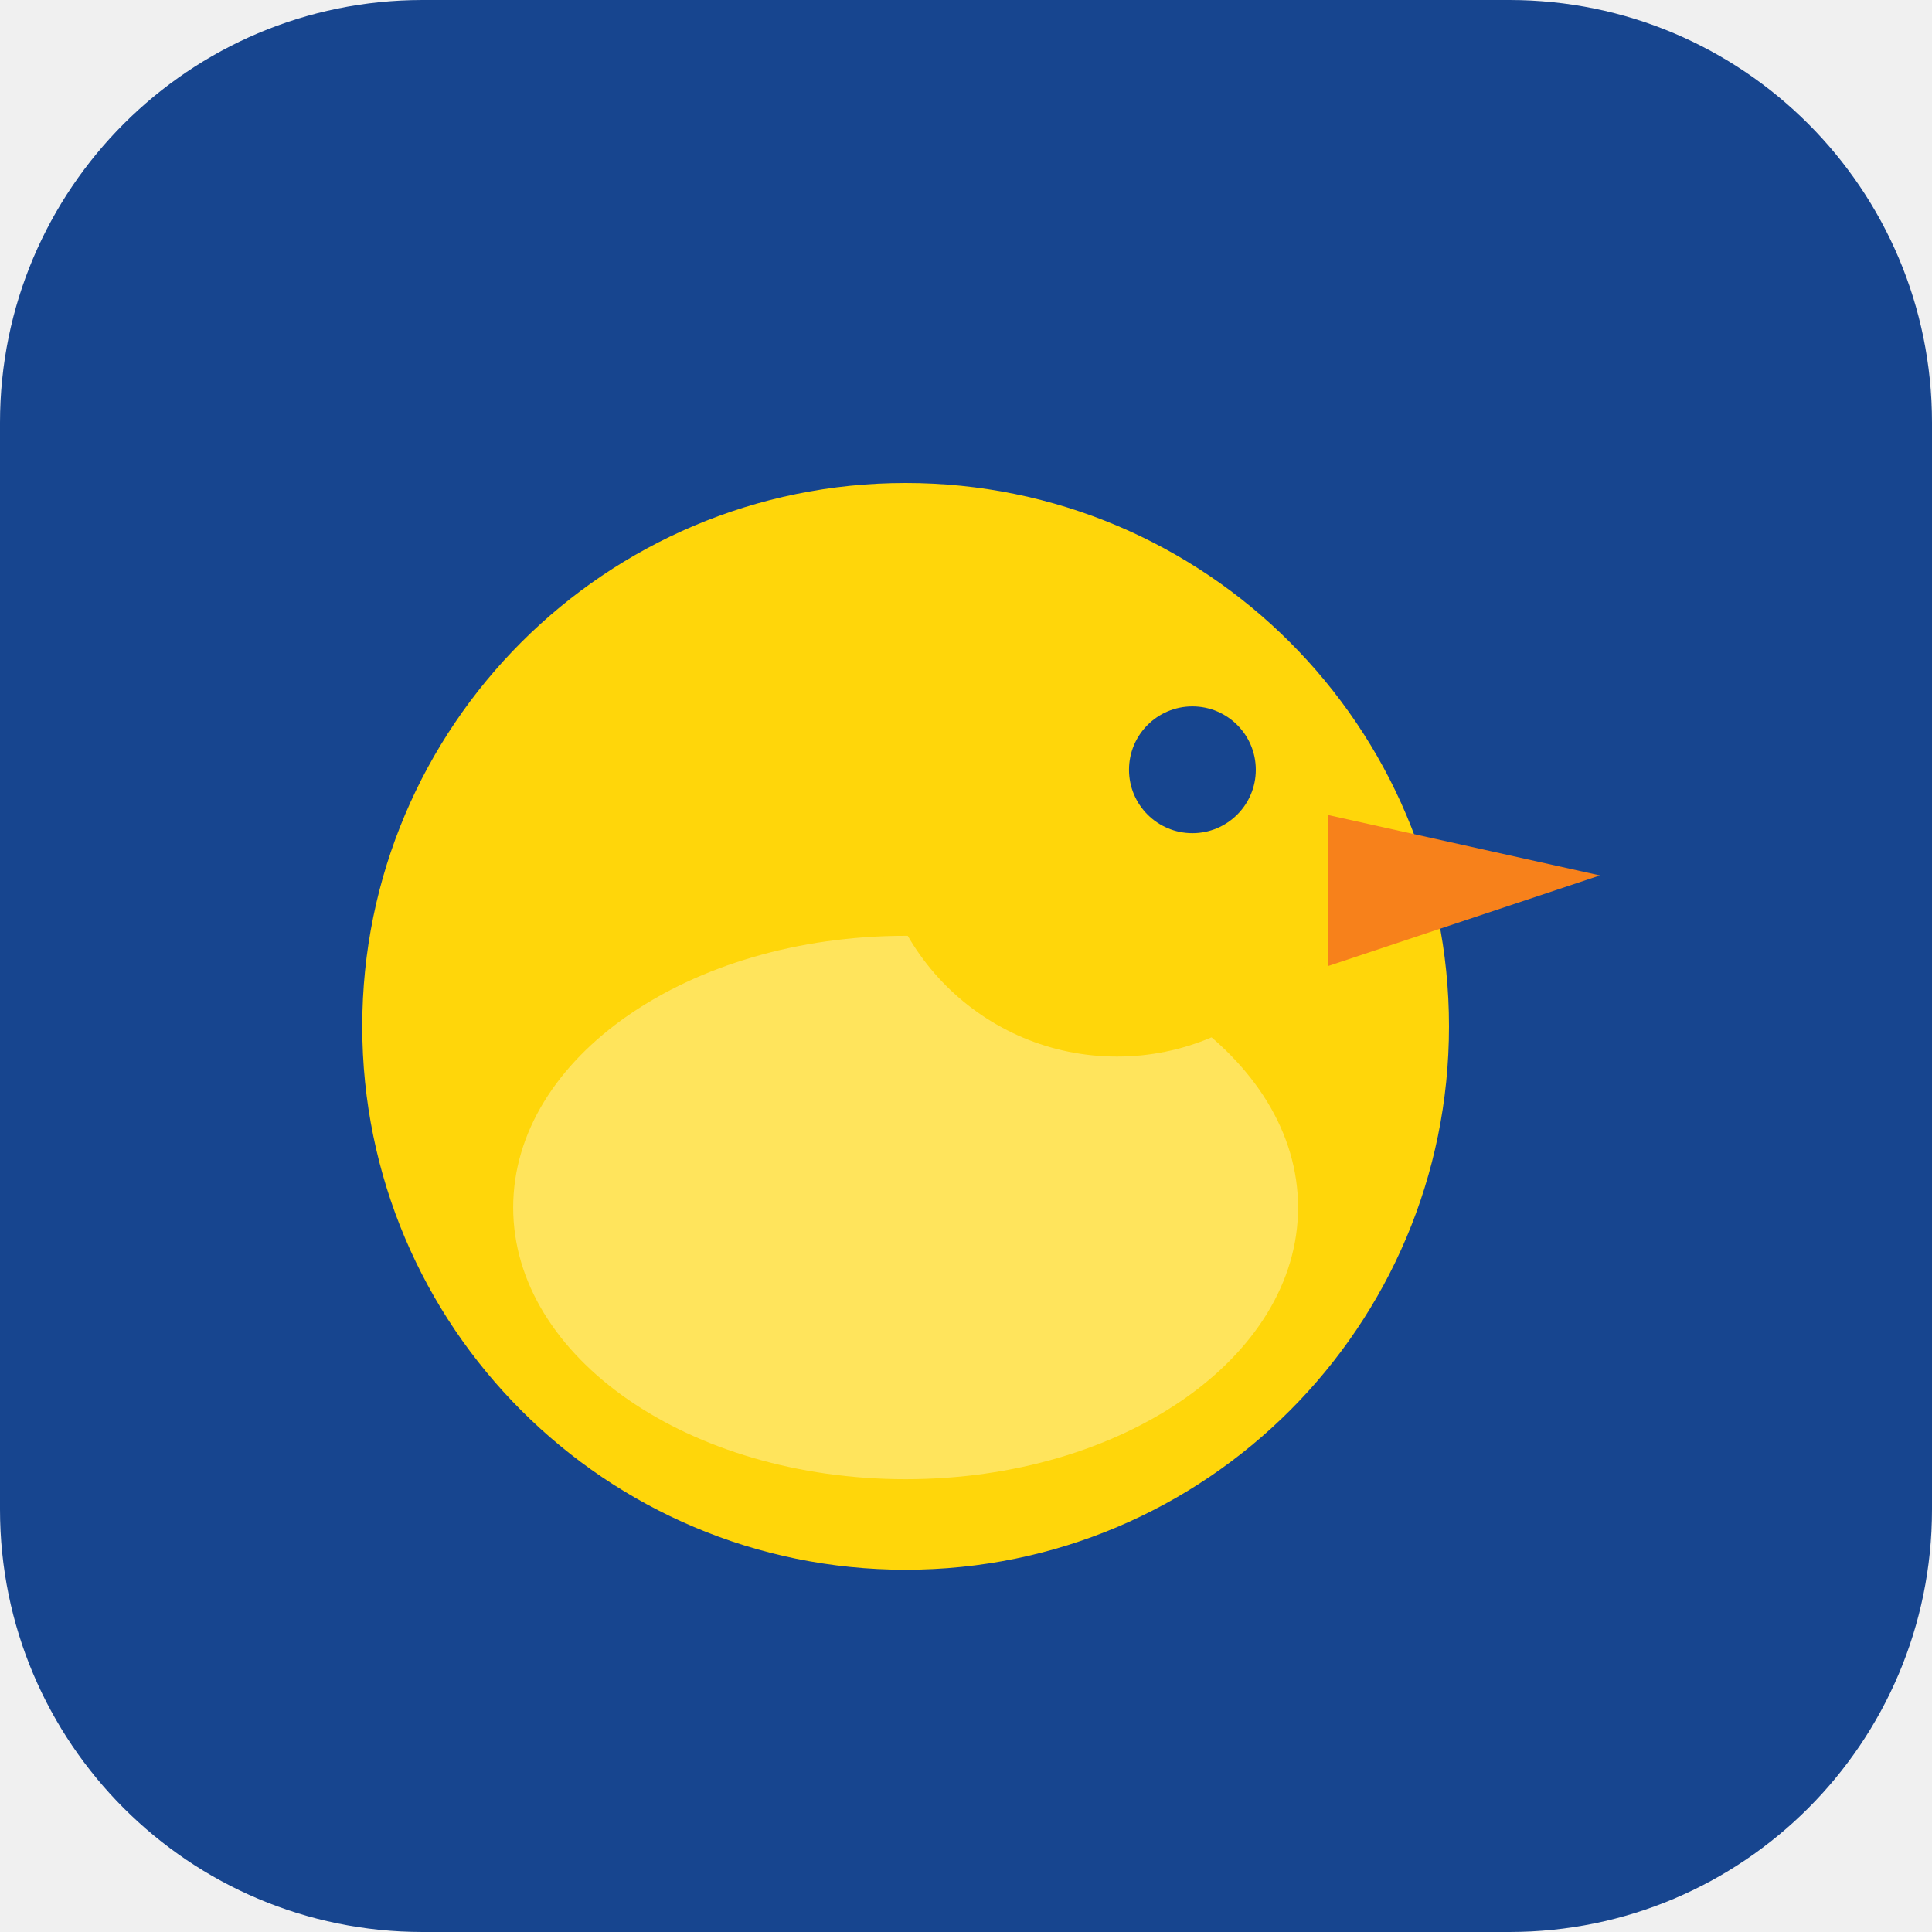
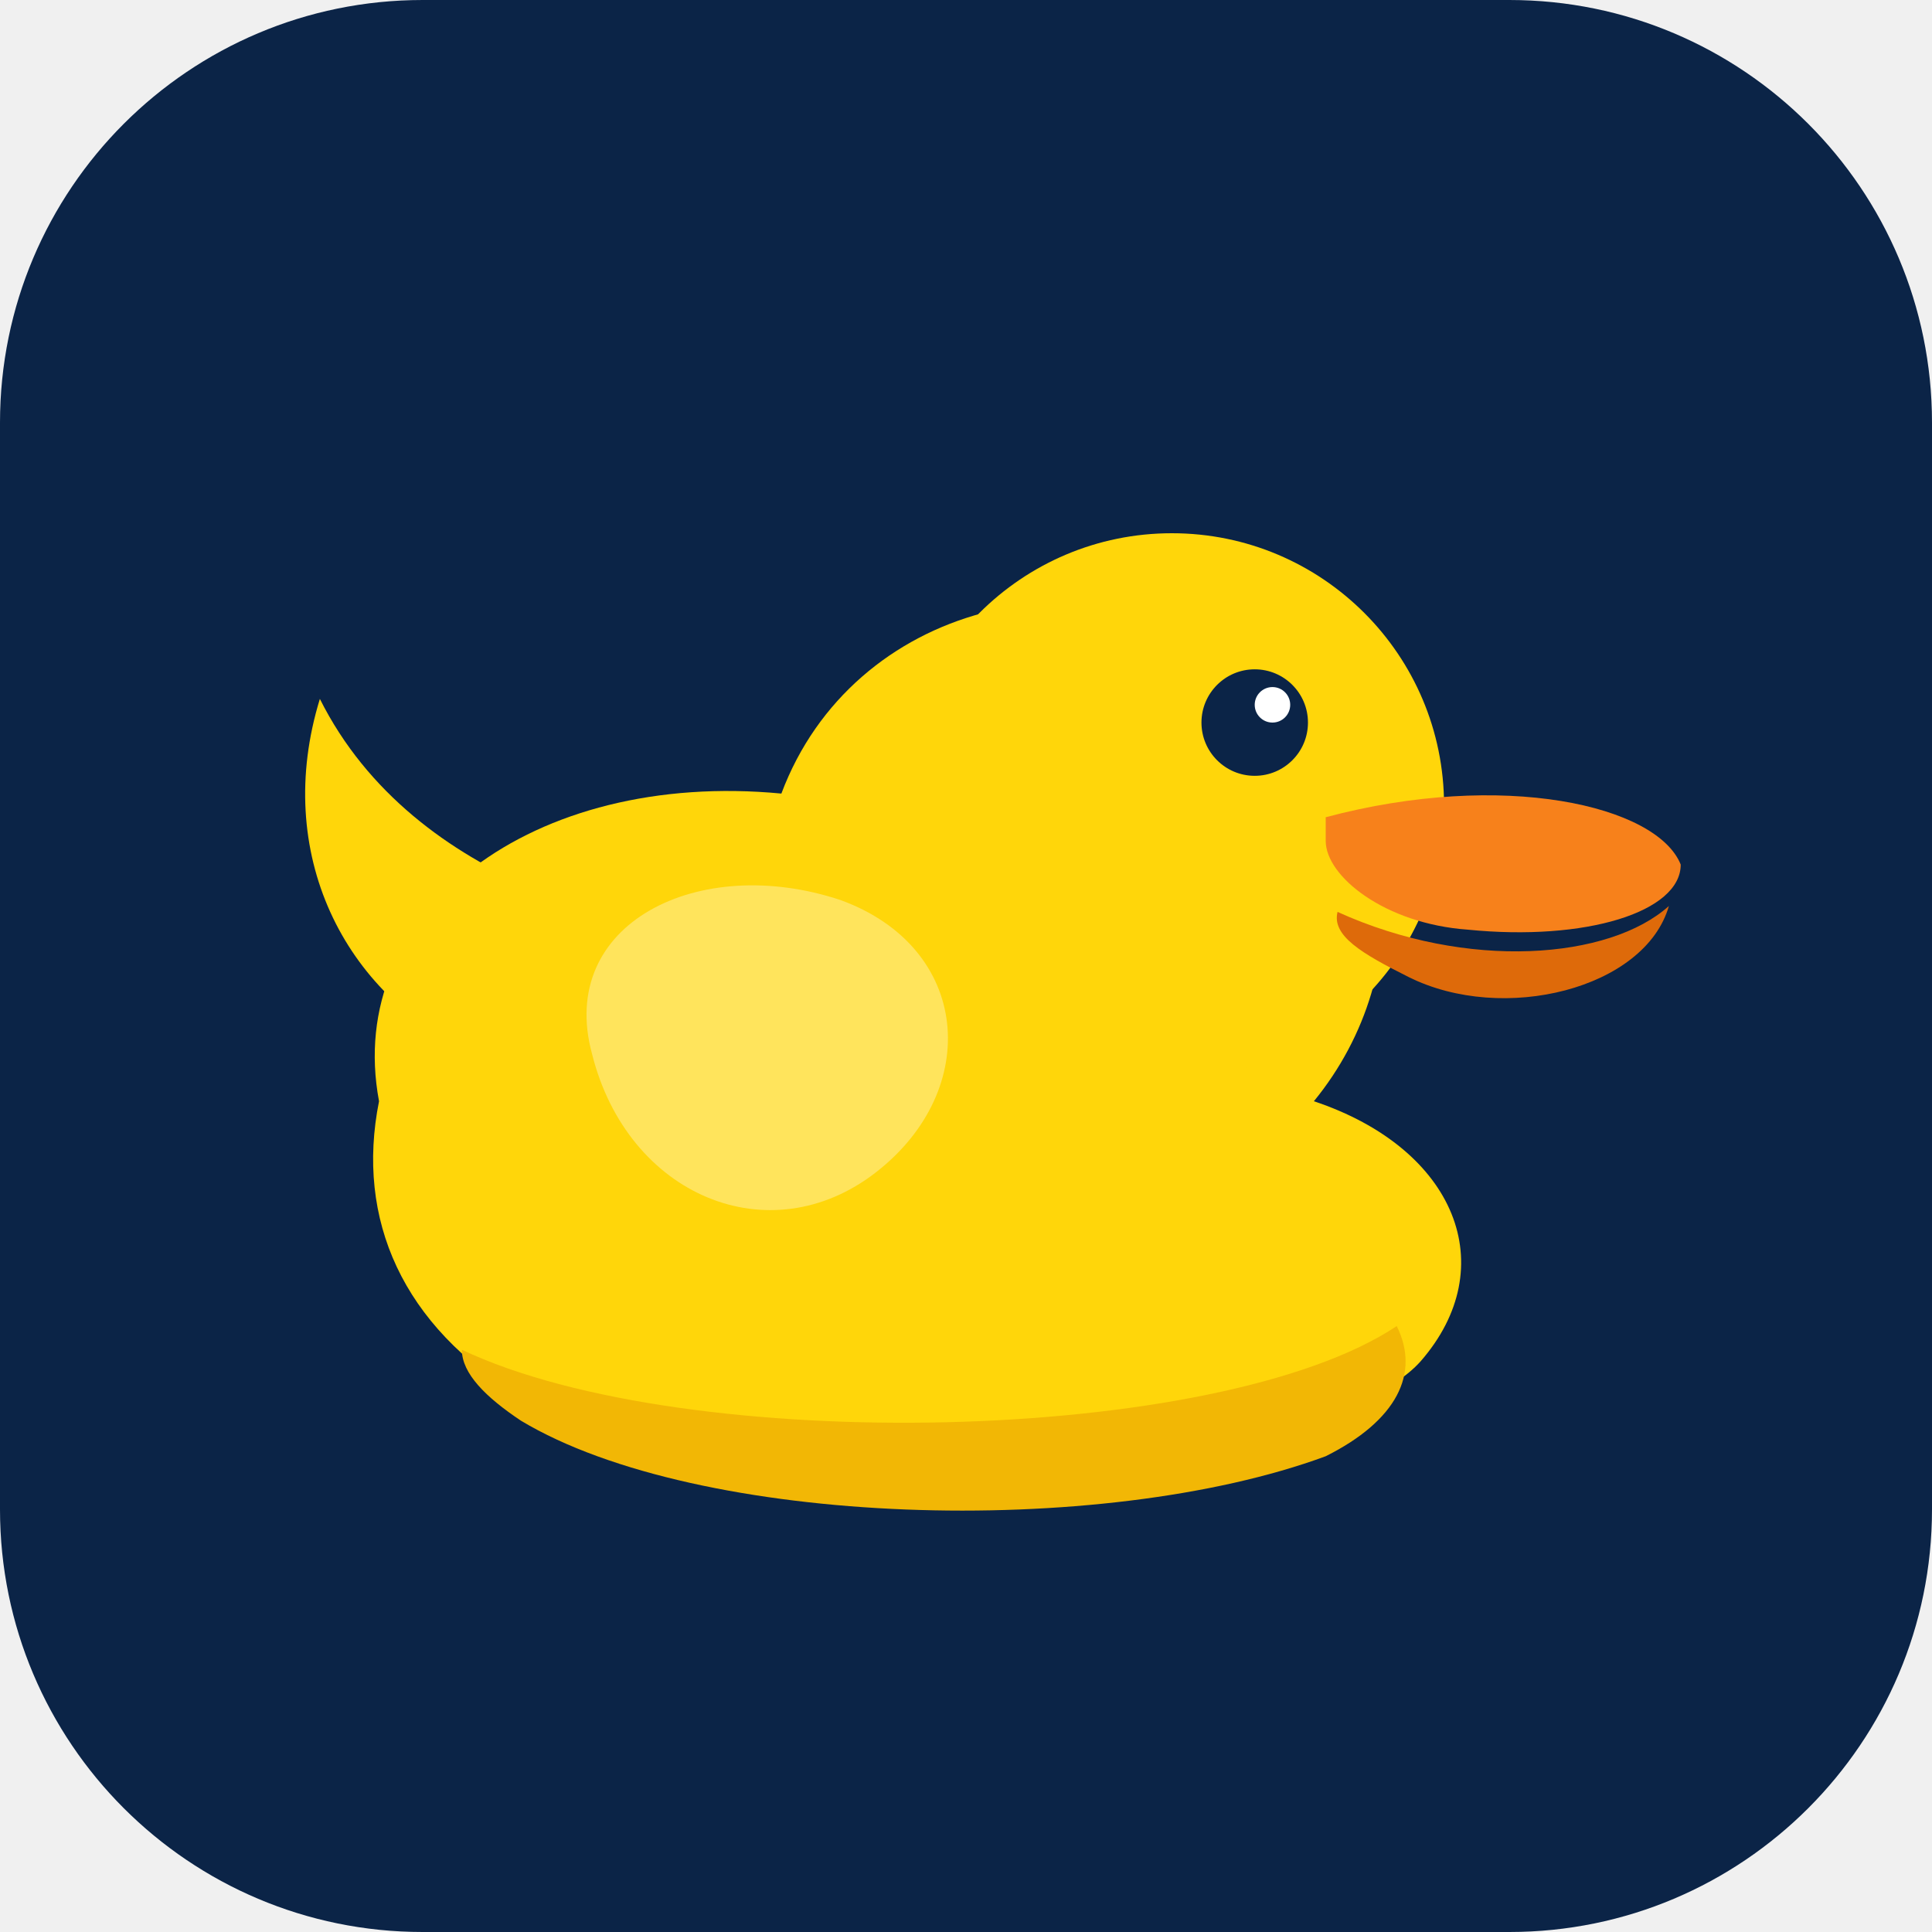
<svg xmlns="http://www.w3.org/2000/svg" viewBox="0 0 64 64">
-   <rect width="64" height="64" rx="14" fill="#17458f" />
-   <circle cx="30" cy="34" r="18" fill="#ffd60a" />
-   <ellipse cx="30" cy="40" rx="13" ry="9" fill="#ffe45c" />
-   <circle cx="37" cy="27" r="8" fill="#ffd60a" />
-   <circle cx="39.5" cy="25.5" r="2.1" fill="#17458f" />
-   <path d="M44 27 l9 2 l-9 3 z" fill="#f7811b" />
+   <rect width="64" height="64" rx="14" fill="#0B2447" />
+   <g transform="translate(5.5,11) scale(0.196)">
+     <path d="M52 122 C30 112 18 88 26 62 C34 78 48 88 62 94 C54 102 50 112 52 122 Z" fill="#FFD60A" />
+     <path d="M36 130 C30 98 62 74 104 78 C116 46 156 36 184 56 C210 75 212 108 194 130 C218 138 226 158 212 174 C194 194 94 200 60 180 C40 168 32 150 36 130 Z" fill="#FFD60A" />
+     <circle cx="170" cy="80" r="46" fill="#FFD60A" />
+     <path d="M72 122 C66 100 90 88 114 96 C136 104 138 128 120 142 C102 156 78 146 72 122 Z" fill="#FFE45C" />
+     <path d="M50 172 C88 190 178 188 208 168 C212 176 208 184 196 190 C158 204 90 202 60 184 C54 180 50 176 50 172 Z" fill="#F2B705" />
+     <path d="M196 82 C226 74 252 80 256 90 C256 98 240 103 220 101 C206 100 196 92 196 86 Z" fill="#F7811B" />
+     <path d="M198 98 C220 108 244 106 254 97 C250 111 226 117 210 109 C202 105 197 102 198 98 Z" fill="#DE6A0A" />
+     <circle cx="184" cy="66" r="9" fill="#0B2447" />
+     <circle cx="187" cy="63" r="3" fill="#fff" />
+   </g>
</svg>
